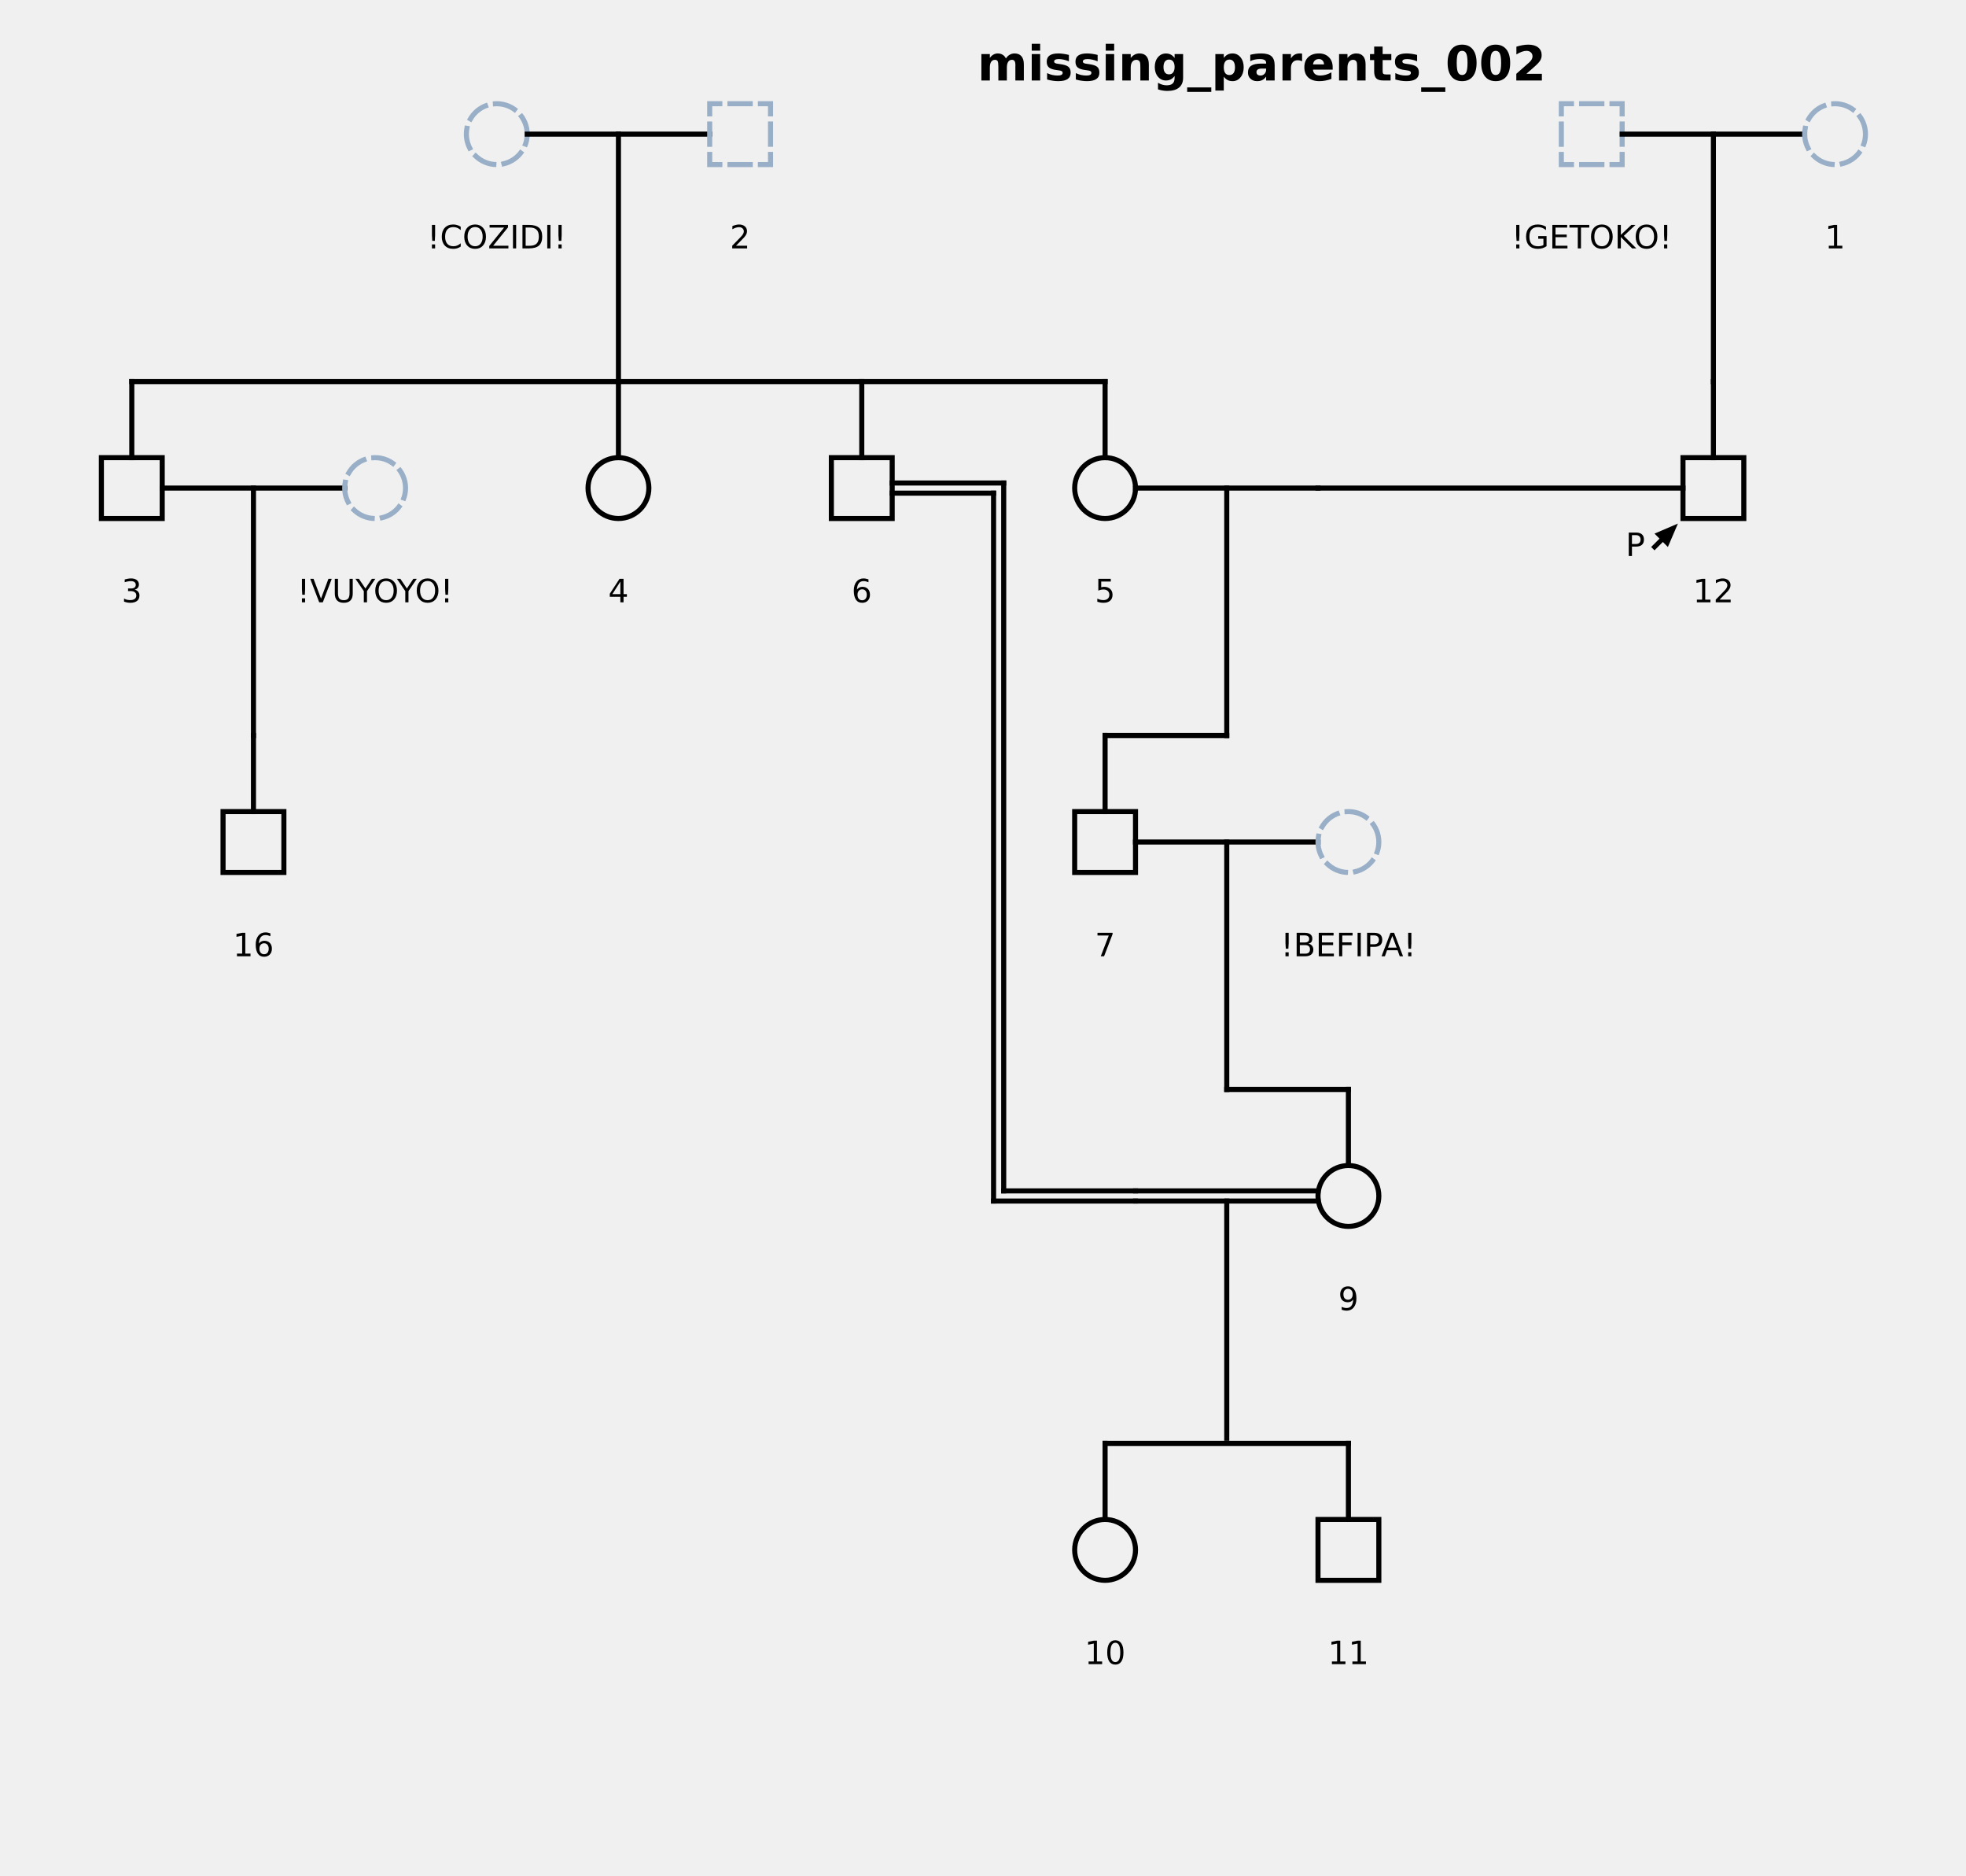
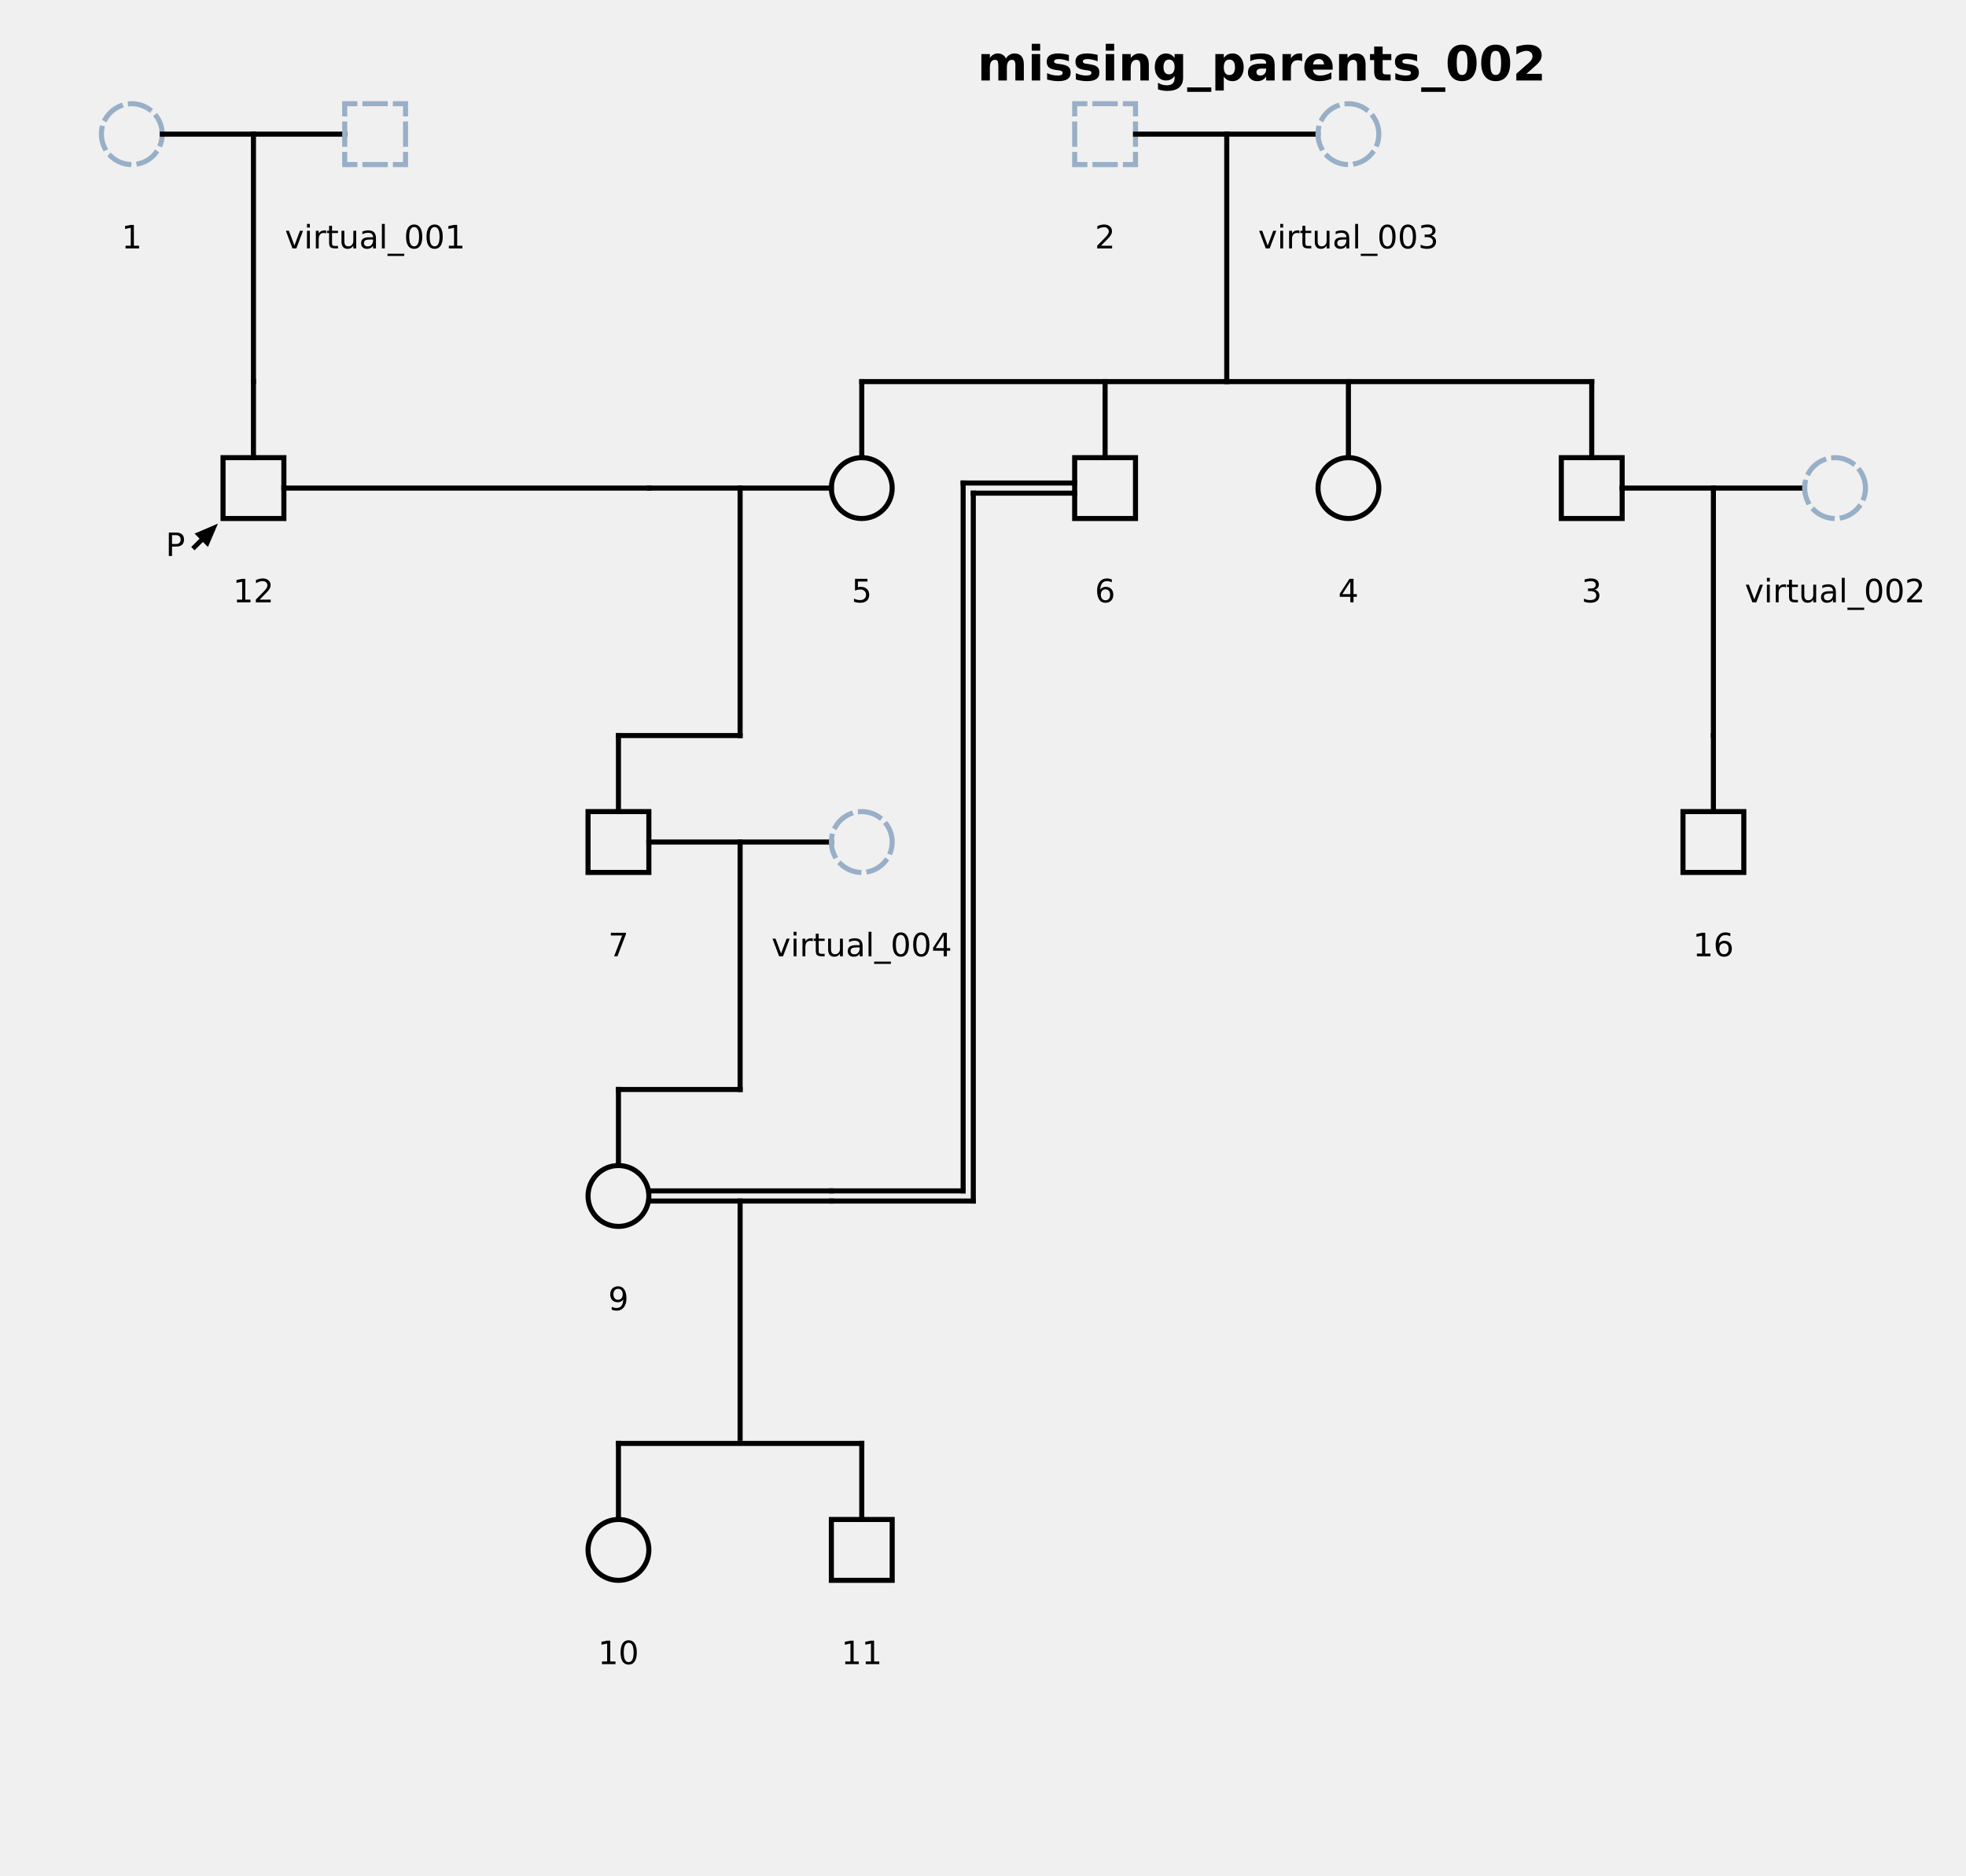
<svg xmlns="http://www.w3.org/2000/svg" version="1.1" id="svgDC" viewBox="0 0 733 699">
  <defs>
    <style type="text/css">

line{
	stroke:#000;
	stroke-width:0.5mm;
	stroke-linejoin:miter;
	stroke-linecap:square;
}

rect{
	stroke:#000;
	stroke-width:0.5mm;
	stroke-linejoin:miter;
	stroke-linecap:square;
}

ellipse{
	stroke: #000;
    fill: #fff;
	stroke-width:0.25mm;
}

text{
	font-family:"DejaVu Sans",sans-serif;
	font-size:12px;
}

.smallText{
	font-family:"DejaVu Sans",sans-serif;
	font-size:9px;
	fill:#444;
}

.layer text{
	fill:#930;
}

.layer line{
	stroke:#000;
}

.birthOrder,.unknownTwins{
	font-size: 8px;
}

.header{
	font-size:18px;
	font-weight:bold;
}

.keyBox{
	fill:#e5e5e5;
	stroke:#000;
	stroke-width:0.5mm;
	stroke-linejoin:miter;
	stroke-linecap:square;
}

.mating:hover{
	stroke-width:1mm;
	stroke:#d56300;
}

.selectedIndividual{
	stroke-width:1mm;
	stroke-linecap:square;
	stroke-linejoin:miter;
	stroke:#d00;
    fill:none;
}

.selectedIndividual:hover{
	stroke:#d00;
	fill:#ffbbbb;
	fill-opacity:0.70;
}

.solid{
	stroke-width:0.5mm;
	stroke-linecap:square;
	stroke-linejoin:miter;
	stroke:#000;
	fill:none;
}

.dashed{
	stroke-width:0.5mm;
	stroke-linecap:square;
	stroke-linejoin:miter;
	stroke:#98afc7;
	stroke-dasharray:2mm,1mm;
	stroke-dashoffset:1.0mm;
	fill:none;
}

.solid:hover{
	fill:#ffb787;
	fill-opacity:0.70;
	stroke:#d56300;
	stroke-width:1mm;
}

.dashed:hover{
	fill:#ffb787;
	fill-opacity:0.70;
	stroke:#d56300;
	stroke-width:1mm;
}

.filled{
	stroke-width:0.5mm;
	stroke-linecap:square;
	stroke-linejoin:miter;
	stroke:#000;
	fill:#000;
}

.specialIcons{
	stroke-width:0.25mm;
	stroke-linecap:round;
	stroke-linejoin:miter;
	stroke:#000;
	fill:#fff;
}

.specialLines{
	stroke-linecap:square;
	stroke-linejoin:miter;
	stroke:#000;
	stroke-width:0.5mm;
	fill:none;
}

.thinLine{
	fill:none;
	stroke: #000;
	stroke-width:0.25mm;
}

.curvedConnector{
	stroke-linecap:square;
	stroke-linejoin:miter;
	stroke:#98afc7;
	stroke-width:0.5mm;
	stroke-dasharray:2mm,1mm;
	stroke-dashoffset:1.0mm;
	fill:none;
}

.curvedConnector:hover{
	stroke:#d56300;
}

.whiteInkLetter_1{
	font-size: 12px;
	fill: #fff;
}

.whiteInkLetter_2{
	font-size: 10px;
	fill: #fff;
}

.whiteInkLetter_3{
	font-size: 8px;
	fill: #fff;
}

.whiteInkLetter{
	font-size: 8px;
	fill: #fff;
}

.blackInkLetter_1{
	font-size: 12px;
}

.blackInkLetter_2{
	font-size: 10px;
}

.blackInkLetter_3{
	font-size: 8px;
}

.blackInkLetter{
	font-size: 8px;
	fill: #000;
}

.blackInk{
	fill: #000;
}

.whiteInk{
	fill: #fff;
}

.counter{
	font-size: 14px;
	fill: #000;
}

.counterFill{
	fill: #fff;
}

.sampleLevel{
	stroke:none;
	fill:#f99;
}

</style>
    <marker id="endArrow" viewBox="0 0 10 10" refX="1" refY="5" markerUnits="strokeWidth" orient="auto" markerWidth="5" markerHeight="4">
      <polyline points="0,0 10,5 0,10 1,5" fill="#000" />
    </marker>
  </defs>
  <g class="pedigree" transform="translate(-41.58)">
    <g id="bottomLayer" class="layer">

 </g>
    <g id="layer0" class="layer">
-       <line x1="532.98" y1="181.933" x2="669.06" y2="181.933" />
-       <line x1="374.22" y1="180.043" x2="415.8" y2="180.043" />
-       <line x1="374.22" y1="183.823" x2="412.02" y2="183.823" />
-       <line x1="415.8" y1="180.043" x2="415.8" y2="443.908" />
-       <line x1="412.02" y1="183.823" x2="412.02" y2="447.688" />
-       <line x1="415.8" y1="443.908" x2="464.94" y2="443.908" />
-       <line x1="412.02" y1="447.688" x2="464.94" y2="447.688" />
+       <line x1="283.5" y1="181.933" x2="147.42" y2="181.933" />
+       <line x1="351.54" y1="443.908" x2="400.68" y2="443.908" />
+       <line x1="351.54" y1="447.688" x2="404.46" y2="447.688" />
+       <line x1="404.46" y1="183.823" x2="404.46" y2="447.688" />
+       <line x1="400.68" y1="180.043" x2="400.68" y2="443.908" />
+       <line x1="400.68" y1="180.043" x2="442.26" y2="180.043" />
+       <line x1="404.46" y1="183.823" x2="442.26" y2="183.823" />
    </g>
    <g class="drawing">
      <text x="512" y="30" text-anchor="middle" class="header">missing_parents_002</text>
-       <circle cx="226.8" cy="50" r="11.34" id="!COZIDI!" class="dashed">
- 	</circle>
-       <text x="226.8" y="92.585" text-anchor="middle">!COZIDI!</text>
-       <line x1="238.14" y1="50" x2="306.18" y2="50" />
-       <rect x="306.18" y="38.66" width="22.68" height="22.68" id="2" class="dashed">
- 	</rect>
-       <text x="317.52" y="92.585" text-anchor="middle">2</text>
-       <line class="mating" id="!COZIDI!:2" x1="272.16" y1="50" x2="272.16" y2="142.243" />
-       <line class="solid" x1="90.72" y1="142.243" x2="90.72" y2="170.593" />
-       <rect x="79.38" y="170.593" width="22.68" height="22.68" id="3" class="solid">
- 	</rect>
-       <text x="90.72" y="224.517" text-anchor="middle">3</text>
-       <line x1="102.06" y1="181.933" x2="170.1" y2="181.933" />
-       <circle cx="181.44" cy="181.933" r="11.34" id="!VUYOYO!" class="dashed">
- 	</circle>
-       <text x="181.44" y="224.517" text-anchor="middle">!VUYOYO!</text>
-       <line class="mating" id="!VUYOYO!:3" x1="136.08" y1="181.933" x2="136.08" y2="274.175" />
-       <line class="solid" x1="136.08" y1="274.175" x2="136.08" y2="302.525" />
-       <rect x="124.74" y="302.525" width="22.68" height="22.68" id="16" class="solid">
- 	</rect>
-       <text x="136.08" y="356.45" text-anchor="middle">16</text>
-       <line class="solid" x1="272.16" y1="142.243" x2="272.16" y2="170.593" />
-       <circle cx="272.16" cy="181.933" r="11.34" id="4" class="solid">
- 	</circle>
-       <text x="272.16" y="224.517" text-anchor="middle">4</text>
+       <circle cx="90.72" cy="50" r="11.34" id="1" class="dashed">
+ 	</circle>
+       <text x="90.72" y="92.585" text-anchor="middle">1</text>
+       <line x1="102.06" y1="50" x2="170.1" y2="50" />
+       <rect x="170.1" y="38.66" width="22.68" height="22.68" id="virtual_001" class="dashed">
+ 	</rect>
+       <text x="181.44" y="92.585" text-anchor="middle">virtual_001</text>
+       <line class="mating" id="1:virtual_001" x1="136.08" y1="50" x2="136.08" y2="142.243" />
+       <line class="solid" x1="136.08" y1="142.243" x2="136.08" y2="170.593" />
+       <rect x="124.74" y="170.593" width="22.68" height="22.68" id="12" class="solid">
+ 	</rect>
+       <path d="M 122.85 195.163 l -8.732 3.742 l 1.871 1.871 l -3.119 3.119 l 1.247 1.247 l 3.119 -3.119 l 1.871 1.871 z" />
+       <text x="106.974" y="207.259" text-anchor="middle">P</text>
+       <text x="136.08" y="224.517" text-anchor="middle">12</text>
+       <rect x="442.26" y="38.66" width="22.68" height="22.68" id="2" class="dashed">
+ 	</rect>
+       <text x="453.6" y="92.585" text-anchor="middle">2</text>
+       <line x1="464.94" y1="50" x2="532.98" y2="50" />
+       <circle cx="544.32" cy="50" r="11.34" id="virtual_003" class="dashed">
+ 	</circle>
+       <text x="544.32" y="92.585" text-anchor="middle">virtual_003</text>
+       <line class="mating" id="virtual_003:2" x1="498.96" y1="50" x2="498.96" y2="142.243" />
      <line class="solid" x1="362.88" y1="142.243" x2="362.88" y2="170.593" />
-       <rect x="351.54" y="170.593" width="22.68" height="22.68" id="6" class="solid">
- 	</rect>
-       <text x="362.88" y="224.517" text-anchor="middle">6</text>
+       <circle cx="362.88" cy="181.933" r="11.34" id="5" class="solid">
+ 	</circle>
+       <text x="362.88" y="224.517" text-anchor="middle">5</text>
+       <line x1="283.5" y1="181.933" x2="351.54" y2="181.933" />
+       <line class="mating" id="5:12" x1="317.52" y1="181.933" x2="317.52" y2="274.175" />
+       <line class="solid" x1="272.16" y1="274.175" x2="272.16" y2="302.525" />
+       <rect x="260.82" y="302.525" width="22.68" height="22.68" id="7" class="solid">
+ 	</rect>
+       <text x="272.16" y="356.45" text-anchor="middle">7</text>
+       <line x1="283.5" y1="313.865" x2="351.54" y2="313.865" />
+       <circle cx="362.88" cy="313.865" r="11.34" id="virtual_004" class="dashed">
+ 	</circle>
+       <text x="362.88" y="356.45" text-anchor="middle">virtual_004</text>
+       <line class="mating" id="virtual_004:7" x1="317.52" y1="313.865" x2="317.52" y2="406.108" />
+       <line class="solid" x1="272.16" y1="406.108" x2="272.16" y2="434.458" />
+       <circle cx="272.16" cy="445.798" r="11.34" id="9" class="solid">
+ 	</circle>
+       <text x="272.16" y="488.382" text-anchor="middle">9</text>
+       <line x1="283.5" y1="447.688" x2="351.54" y2="447.688" />
+       <line x1="283.5" y1="443.908" x2="351.54" y2="443.908" />
+       <line class="mating" id="9:6" x1="317.52" y1="447.688" x2="317.52" y2="536.15" />
+       <line class="solid" x1="272.16" y1="538.04" x2="272.16" y2="566.39" />
+       <circle cx="272.16" cy="577.73" r="11.34" id="10" class="solid">
+ 	</circle>
+       <text x="272.16" y="620.315" text-anchor="middle">10</text>
+       <line class="solid" x1="362.88" y1="538.04" x2="362.88" y2="566.39" />
+       <rect x="351.54" y="566.39" width="22.68" height="22.68" id="11" class="solid">
+ 	</rect>
+       <text x="362.88" y="620.315" text-anchor="middle">11</text>
+       <line x1="272.16" y1="538.04" x2="362.88" y2="538.04" />
+       <line x1="272.16" y1="406.108" x2="317.52" y2="406.108" />
+       <line x1="272.16" y1="274.175" x2="317.52" y2="274.175" />
      <line class="solid" x1="453.6" y1="142.243" x2="453.6" y2="170.593" />
-       <circle cx="453.6" cy="181.933" r="11.34" id="5" class="solid">
- 	</circle>
-       <text x="453.6" y="224.517" text-anchor="middle">5</text>
-       <line x1="464.94" y1="181.933" x2="532.98" y2="181.933" />
-       <line class="mating" id="5:12" x1="498.96" y1="181.933" x2="498.96" y2="274.175" />
-       <line class="solid" x1="453.6" y1="274.175" x2="453.6" y2="302.525" />
-       <rect x="442.26" y="302.525" width="22.68" height="22.68" id="7" class="solid">
- 	</rect>
-       <text x="453.6" y="356.45" text-anchor="middle">7</text>
-       <line x1="464.94" y1="313.865" x2="532.98" y2="313.865" />
-       <circle cx="544.32" cy="313.865" r="11.34" id="!BEFIPA!" class="dashed">
- 	</circle>
-       <text x="544.32" y="356.45" text-anchor="middle">!BEFIPA!</text>
-       <line class="mating" id="!BEFIPA!:7" x1="498.96" y1="313.865" x2="498.96" y2="406.108" />
-       <line class="solid" x1="544.32" y1="406.108" x2="544.32" y2="434.458" />
-       <circle cx="544.32" cy="445.798" r="11.34" id="9" class="solid">
- 	</circle>
-       <text x="544.32" y="488.382" text-anchor="middle">9</text>
-       <line x1="464.94" y1="447.688" x2="532.98" y2="447.688" />
-       <line x1="464.94" y1="443.908" x2="532.98" y2="443.908" />
-       <line class="mating" id="9:6" x1="498.96" y1="447.688" x2="498.96" y2="536.15" />
-       <line class="solid" x1="453.6" y1="538.04" x2="453.6" y2="566.39" />
-       <circle cx="453.6" cy="577.73" r="11.34" id="10" class="solid">
- 	</circle>
-       <text x="453.6" y="620.315" text-anchor="middle">10</text>
-       <line class="solid" x1="544.32" y1="538.04" x2="544.32" y2="566.39" />
-       <rect x="532.98" y="566.39" width="22.68" height="22.68" id="11" class="solid">
- 	</rect>
-       <text x="544.32" y="620.315" text-anchor="middle">11</text>
-       <line x1="453.6" y1="538.04" x2="544.32" y2="538.04" />
-       <line x1="544.32" y1="406.108" x2="498.96" y2="406.108" />
-       <line x1="453.6" y1="274.175" x2="498.96" y2="274.175" />
-       <line x1="90.72" y1="142.243" x2="453.6" y2="142.243" />
-       <rect x="623.7" y="38.66" width="22.68" height="22.68" id="!GETOKO!" class="dashed">
- 	</rect>
-       <text x="635.04" y="92.585" text-anchor="middle">!GETOKO!</text>
-       <line x1="646.38" y1="50" x2="714.42" y2="50" />
-       <circle cx="725.76" cy="50" r="11.34" id="1" class="dashed">
- 	</circle>
-       <text x="725.76" y="92.585" text-anchor="middle">1</text>
-       <line class="mating" id="1:!GETOKO!" x1="680.4" y1="50" x2="680.4" y2="142.243" />
-       <line class="solid" x1="680.4" y1="142.243" x2="680.4" y2="170.593" />
-       <rect x="669.06" y="170.593" width="22.68" height="22.68" id="12" class="solid">
- 	</rect>
-       <path d="M 667.17 195.163 l -8.732 3.742 l 1.871 1.871 l -3.119 3.119 l 1.247 1.247 l 3.119 -3.119 l 1.871 1.871 z" />
-       <text x="651.294" y="207.259" text-anchor="middle">P</text>
-       <text x="680.4" y="224.517" text-anchor="middle">12</text>
+       <rect x="442.26" y="170.593" width="22.68" height="22.68" id="6" class="solid">
+ 	</rect>
+       <text x="453.6" y="224.517" text-anchor="middle">6</text>
+       <line class="solid" x1="544.32" y1="142.243" x2="544.32" y2="170.593" />
+       <circle cx="544.32" cy="181.933" r="11.34" id="4" class="solid">
+ 	</circle>
+       <text x="544.32" y="224.517" text-anchor="middle">4</text>
+       <line class="solid" x1="635.04" y1="142.243" x2="635.04" y2="170.593" />
+       <rect x="623.7" y="170.593" width="22.68" height="22.68" id="3" class="solid">
+ 	</rect>
+       <text x="635.04" y="224.517" text-anchor="middle">3</text>
+       <line x1="646.38" y1="181.933" x2="714.42" y2="181.933" />
+       <circle cx="725.76" cy="181.933" r="11.34" id="virtual_002" class="dashed">
+ 	</circle>
+       <text x="725.76" y="224.517" text-anchor="middle">virtual_002</text>
+       <line class="mating" id="virtual_002:3" x1="680.4" y1="181.933" x2="680.4" y2="274.175" />
+       <line class="solid" x1="680.4" y1="274.175" x2="680.4" y2="302.525" />
+       <rect x="669.06" y="302.525" width="22.68" height="22.68" id="16" class="solid">
+ 	</rect>
+       <text x="680.4" y="356.45" text-anchor="middle">16</text>
+       <line x1="362.88" y1="142.243" x2="635.04" y2="142.243" />
    </g>
  </g>
</svg>
